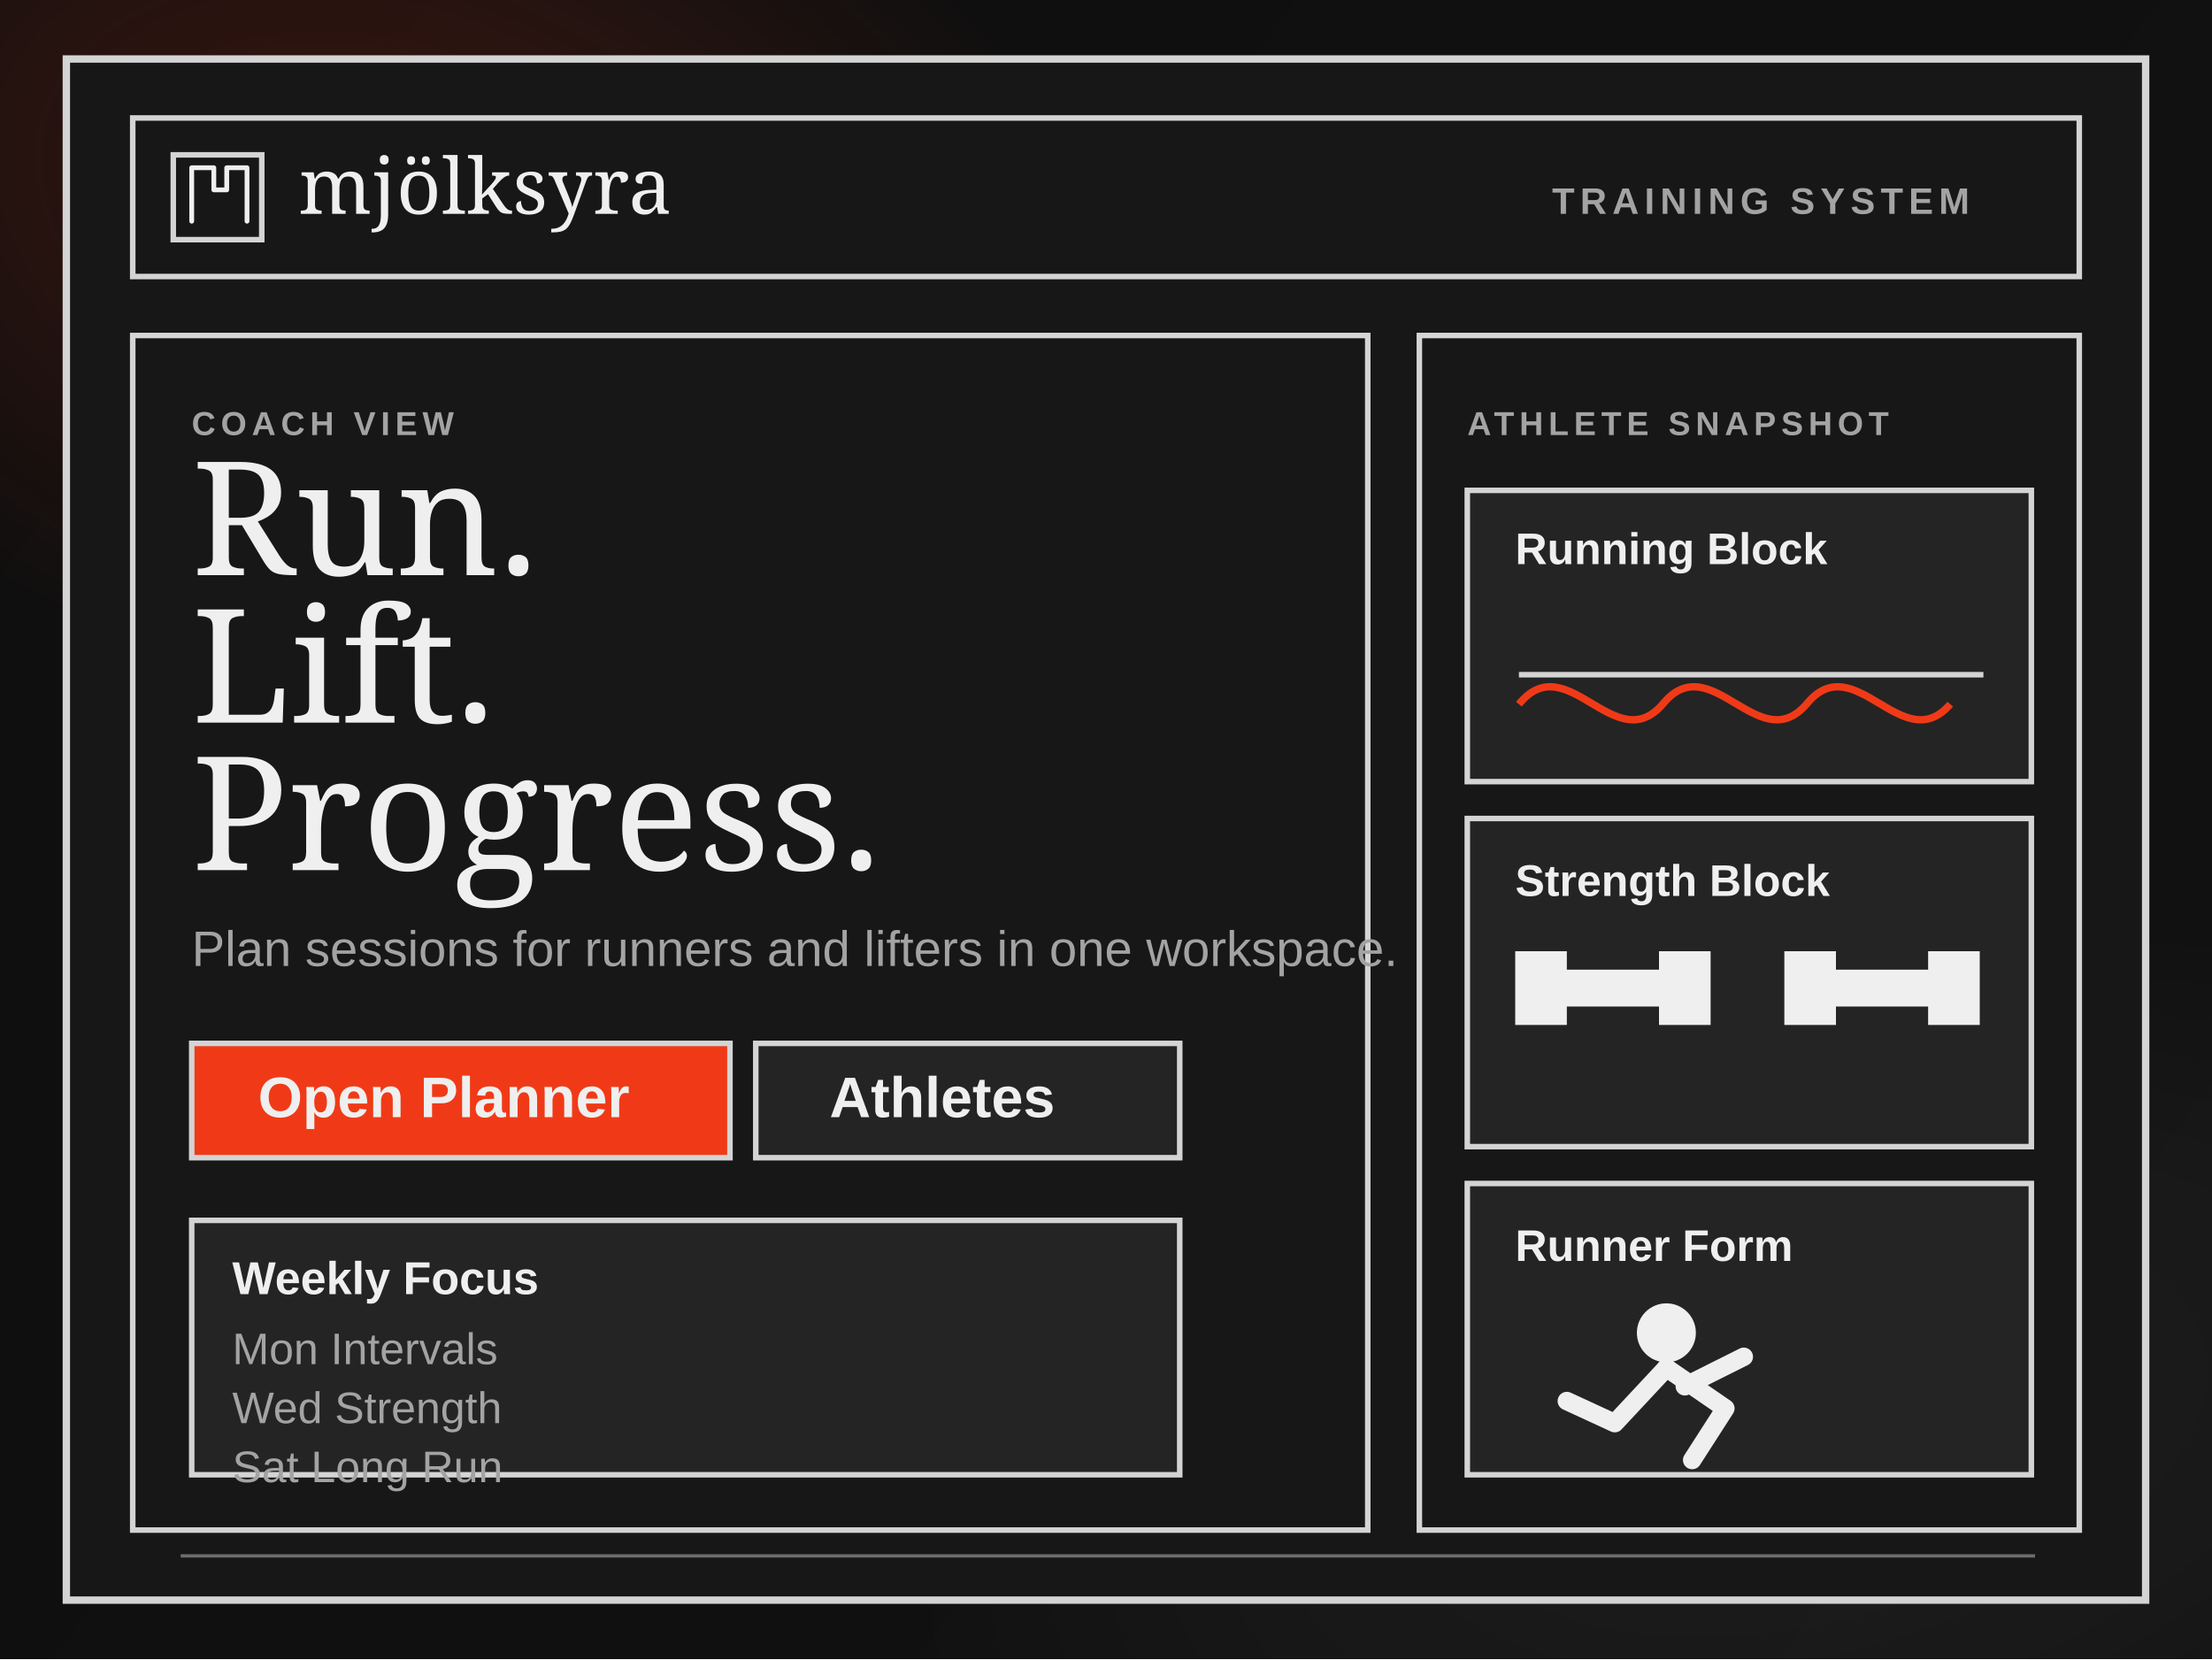
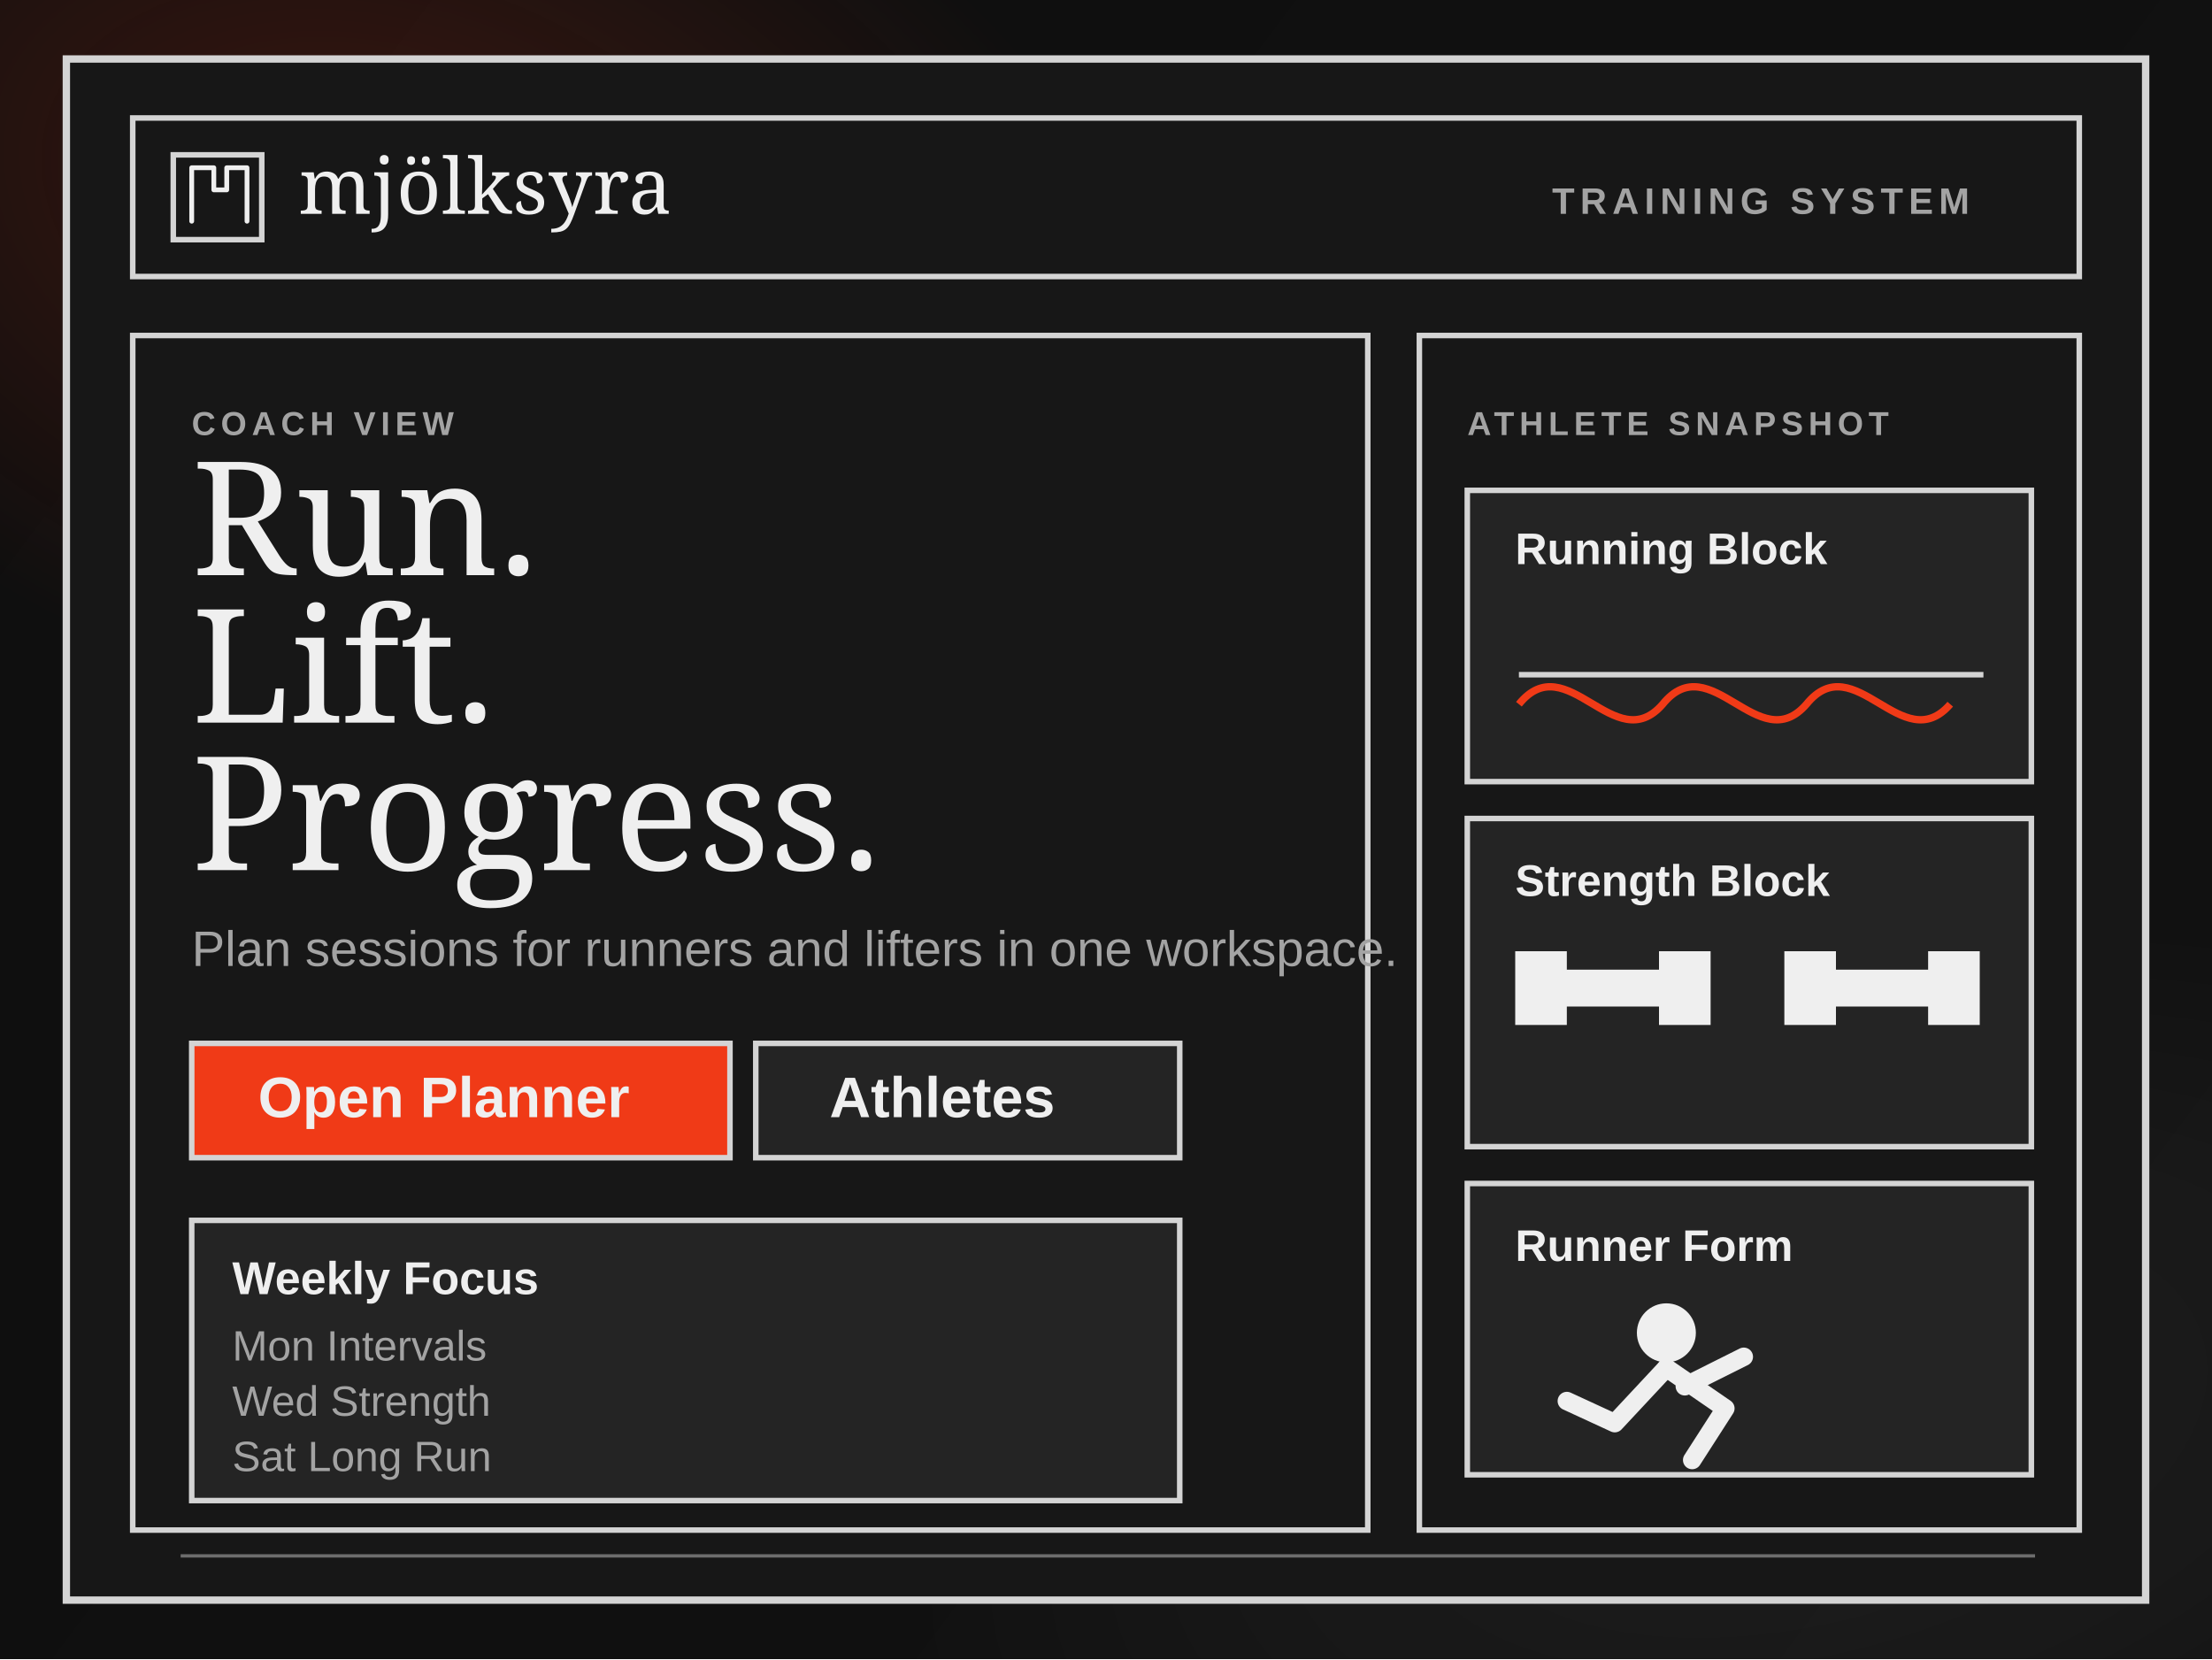
<svg xmlns="http://www.w3.org/2000/svg" width="1200" height="900" viewBox="0 0 1200 900" fill="none">
  <defs>
    <linearGradient id="bg" x1="0" y1="0" x2="1200" y2="900" gradientUnits="userSpaceOnUse">
      <stop offset="0" stop-color="#0e0e0e" />
      <stop offset="1" stop-color="#121212" />
    </linearGradient>
    <radialGradient id="glowA" cx="0" cy="0" r="1" gradientUnits="userSpaceOnUse" gradientTransform="translate(210 120) rotate(18) scale(430 270)">
      <stop stop-color="#F03A17" stop-opacity="0.2" />
      <stop offset="1" stop-color="#F03A17" stop-opacity="0" />
    </radialGradient>
    <radialGradient id="glowB" cx="0" cy="0" r="1" gradientUnits="userSpaceOnUse" gradientTransform="translate(980 780) rotate(-14) scale(500 260)">
      <stop stop-color="#ffffff" stop-opacity="0.06" />
      <stop offset="1" stop-color="#ffffff" stop-opacity="0" />
    </radialGradient>
  </defs>
  <rect width="1200" height="900" fill="url(#bg)" />
  <rect width="1200" height="900" fill="url(#glowA)" />
  <rect width="1200" height="900" fill="url(#glowB)" />
  <rect x="36" y="32" width="1128" height="836" fill="#171717" stroke="#d4d4d4" stroke-width="4" />
  <rect x="72" y="64" width="1056" height="86" fill="#171717" stroke="#d4d4d4" stroke-width="3" />
  <rect x="94" y="84" width="48" height="46" fill="#171717" stroke="#d4d4d4" stroke-width="3" />
  <path d="M104 120V91H116V103H123V91H134V120" stroke="#efefef" stroke-width="2.6" stroke-linecap="round" stroke-linejoin="round" />
  <text x="162" y="116" fill="#efefef" font-family="'Alfa Slab One', 'Alfa Slab One Fallback', Georgia, serif" font-size="42" letter-spacing="0.4">mjölksyra</text>
  <text x="842" y="116" fill="#a3a3a3" font-family="'DM Sans', Arial, sans-serif" font-size="20" font-weight="700" letter-spacing="3">TRAINING SYSTEM</text>
  <rect x="72" y="182" width="670" height="648" fill="#171717" stroke="#d4d4d4" stroke-width="3" />
  <text x="104" y="236" fill="#a3a3a3" font-family="'DM Sans', Arial, sans-serif" font-size="18" font-weight="700" letter-spacing="2.8">COACH VIEW</text>
  <text x="104" y="312" fill="#efefef" font-family="'Alfa Slab One', 'Alfa Slab One Fallback', Georgia, serif" font-size="86">Run.</text>
  <text x="104" y="392" fill="#efefef" font-family="'Alfa Slab One', 'Alfa Slab One Fallback', Georgia, serif" font-size="86">Lift.</text>
  <text x="104" y="472" fill="#efefef" font-family="'Alfa Slab One', 'Alfa Slab One Fallback', Georgia, serif" font-size="86">Progress.</text>
  <text x="104" y="524" fill="#a3a3a3" font-family="'DM Sans', Arial, sans-serif" font-size="27">Plan sessions for runners and lifters in one workspace.</text>
  <rect x="104" y="566" width="292" height="62" fill="#F03A17" stroke="#d4d4d4" stroke-width="3" />
  <text x="140" y="606" fill="#efefef" font-family="'DM Sans', Arial, sans-serif" font-size="31" font-weight="700">Open Planner</text>
  <rect x="410" y="566" width="230" height="62" fill="#242424" stroke="#d4d4d4" stroke-width="3" />
  <text x="450" y="606" fill="#efefef" font-family="'DM Sans', Arial, sans-serif" font-size="31" font-weight="600">Athletes</text>
-   <rect x="104" y="662" width="536" height="138" fill="#242424" stroke="#d4d4d4" stroke-width="3" />
+   <rect x="104" y="662" width="536" height="152" fill="#242424" stroke="#d4d4d4" stroke-width="3" />
  <text x="126" y="702" fill="#efefef" font-family="'DM Sans', Arial, sans-serif" font-size="25" font-weight="700">Weekly Focus</text>
-   <text x="126" y="740" fill="#a3a3a3" font-family="'DM Sans', Arial, sans-serif" font-size="24">Mon  Intervals</text>
-   <text x="126" y="772" fill="#a3a3a3" font-family="'DM Sans', Arial, sans-serif" font-size="24">Wed  Strength</text>
-   <text x="126" y="804" fill="#a3a3a3" font-family="'DM Sans', Arial, sans-serif" font-size="24">Sat  Long Run</text>
+   <text x="126" y="738" fill="#a3a3a3" font-family="'DM Sans', Arial, sans-serif" font-size="23">Mon  Intervals</text>
+   <text x="126" y="768" fill="#a3a3a3" font-family="'DM Sans', Arial, sans-serif" font-size="23">Wed  Strength</text>
+   <text x="126" y="798" fill="#a3a3a3" font-family="'DM Sans', Arial, sans-serif" font-size="23">Sat  Long Run</text>
  <rect x="770" y="182" width="358" height="648" fill="#171717" stroke="#d4d4d4" stroke-width="3" />
  <text x="796" y="236" fill="#a3a3a3" font-family="'DM Sans', Arial, sans-serif" font-size="18" font-weight="700" letter-spacing="2.8">ATHLETE SNAPSHOT</text>
  <rect x="796" y="266" width="306" height="158" fill="#242424" stroke="#d4d4d4" stroke-width="3" />
  <text x="822" y="306" fill="#efefef" font-family="'DM Sans', Arial, sans-serif" font-size="24" font-weight="700">Running Block</text>
  <path d="M824 366H1076" stroke="#d4d4d4" stroke-width="3" />
  <path d="M824 382C850 350 876 412 902 382C928 350 954 412 980 382C1006 350 1032 412 1058 382" stroke="#F03A17" stroke-width="4" fill="none" />
  <rect x="796" y="444" width="306" height="178" fill="#242424" stroke="#d4d4d4" stroke-width="3" />
  <text x="822" y="486" fill="#efefef" font-family="'DM Sans', Arial, sans-serif" font-size="24" font-weight="700">Strength Block</text>
  <rect x="822" y="516" width="28" height="40" fill="#efefef" />
  <rect x="848" y="526" width="54" height="20" fill="#efefef" />
  <rect x="900" y="516" width="28" height="40" fill="#efefef" />
  <rect x="968" y="516" width="28" height="40" fill="#efefef" />
  <rect x="994" y="526" width="54" height="20" fill="#efefef" />
  <rect x="1046" y="516" width="28" height="40" fill="#efefef" />
  <rect x="796" y="642" width="306" height="158" fill="#242424" stroke="#d4d4d4" stroke-width="3" />
  <text x="822" y="684" fill="#efefef" font-family="'DM Sans', Arial, sans-serif" font-size="24" font-weight="700">Runner Form</text>
  <circle cx="904" cy="723" r="16" fill="#efefef" />
  <path d="M904 742L936 764L918 792" stroke="#efefef" stroke-width="10" stroke-linecap="round" stroke-linejoin="round" />
  <path d="M904 742L876 772L850 760" stroke="#efefef" stroke-width="10" stroke-linecap="round" stroke-linejoin="round" />
  <path d="M914 752L946 736" stroke="#efefef" stroke-width="10" stroke-linecap="round" />
  <path d="M98 844H1104" stroke="#d4d4d4" stroke-width="1.8" opacity="0.45" />
</svg>
